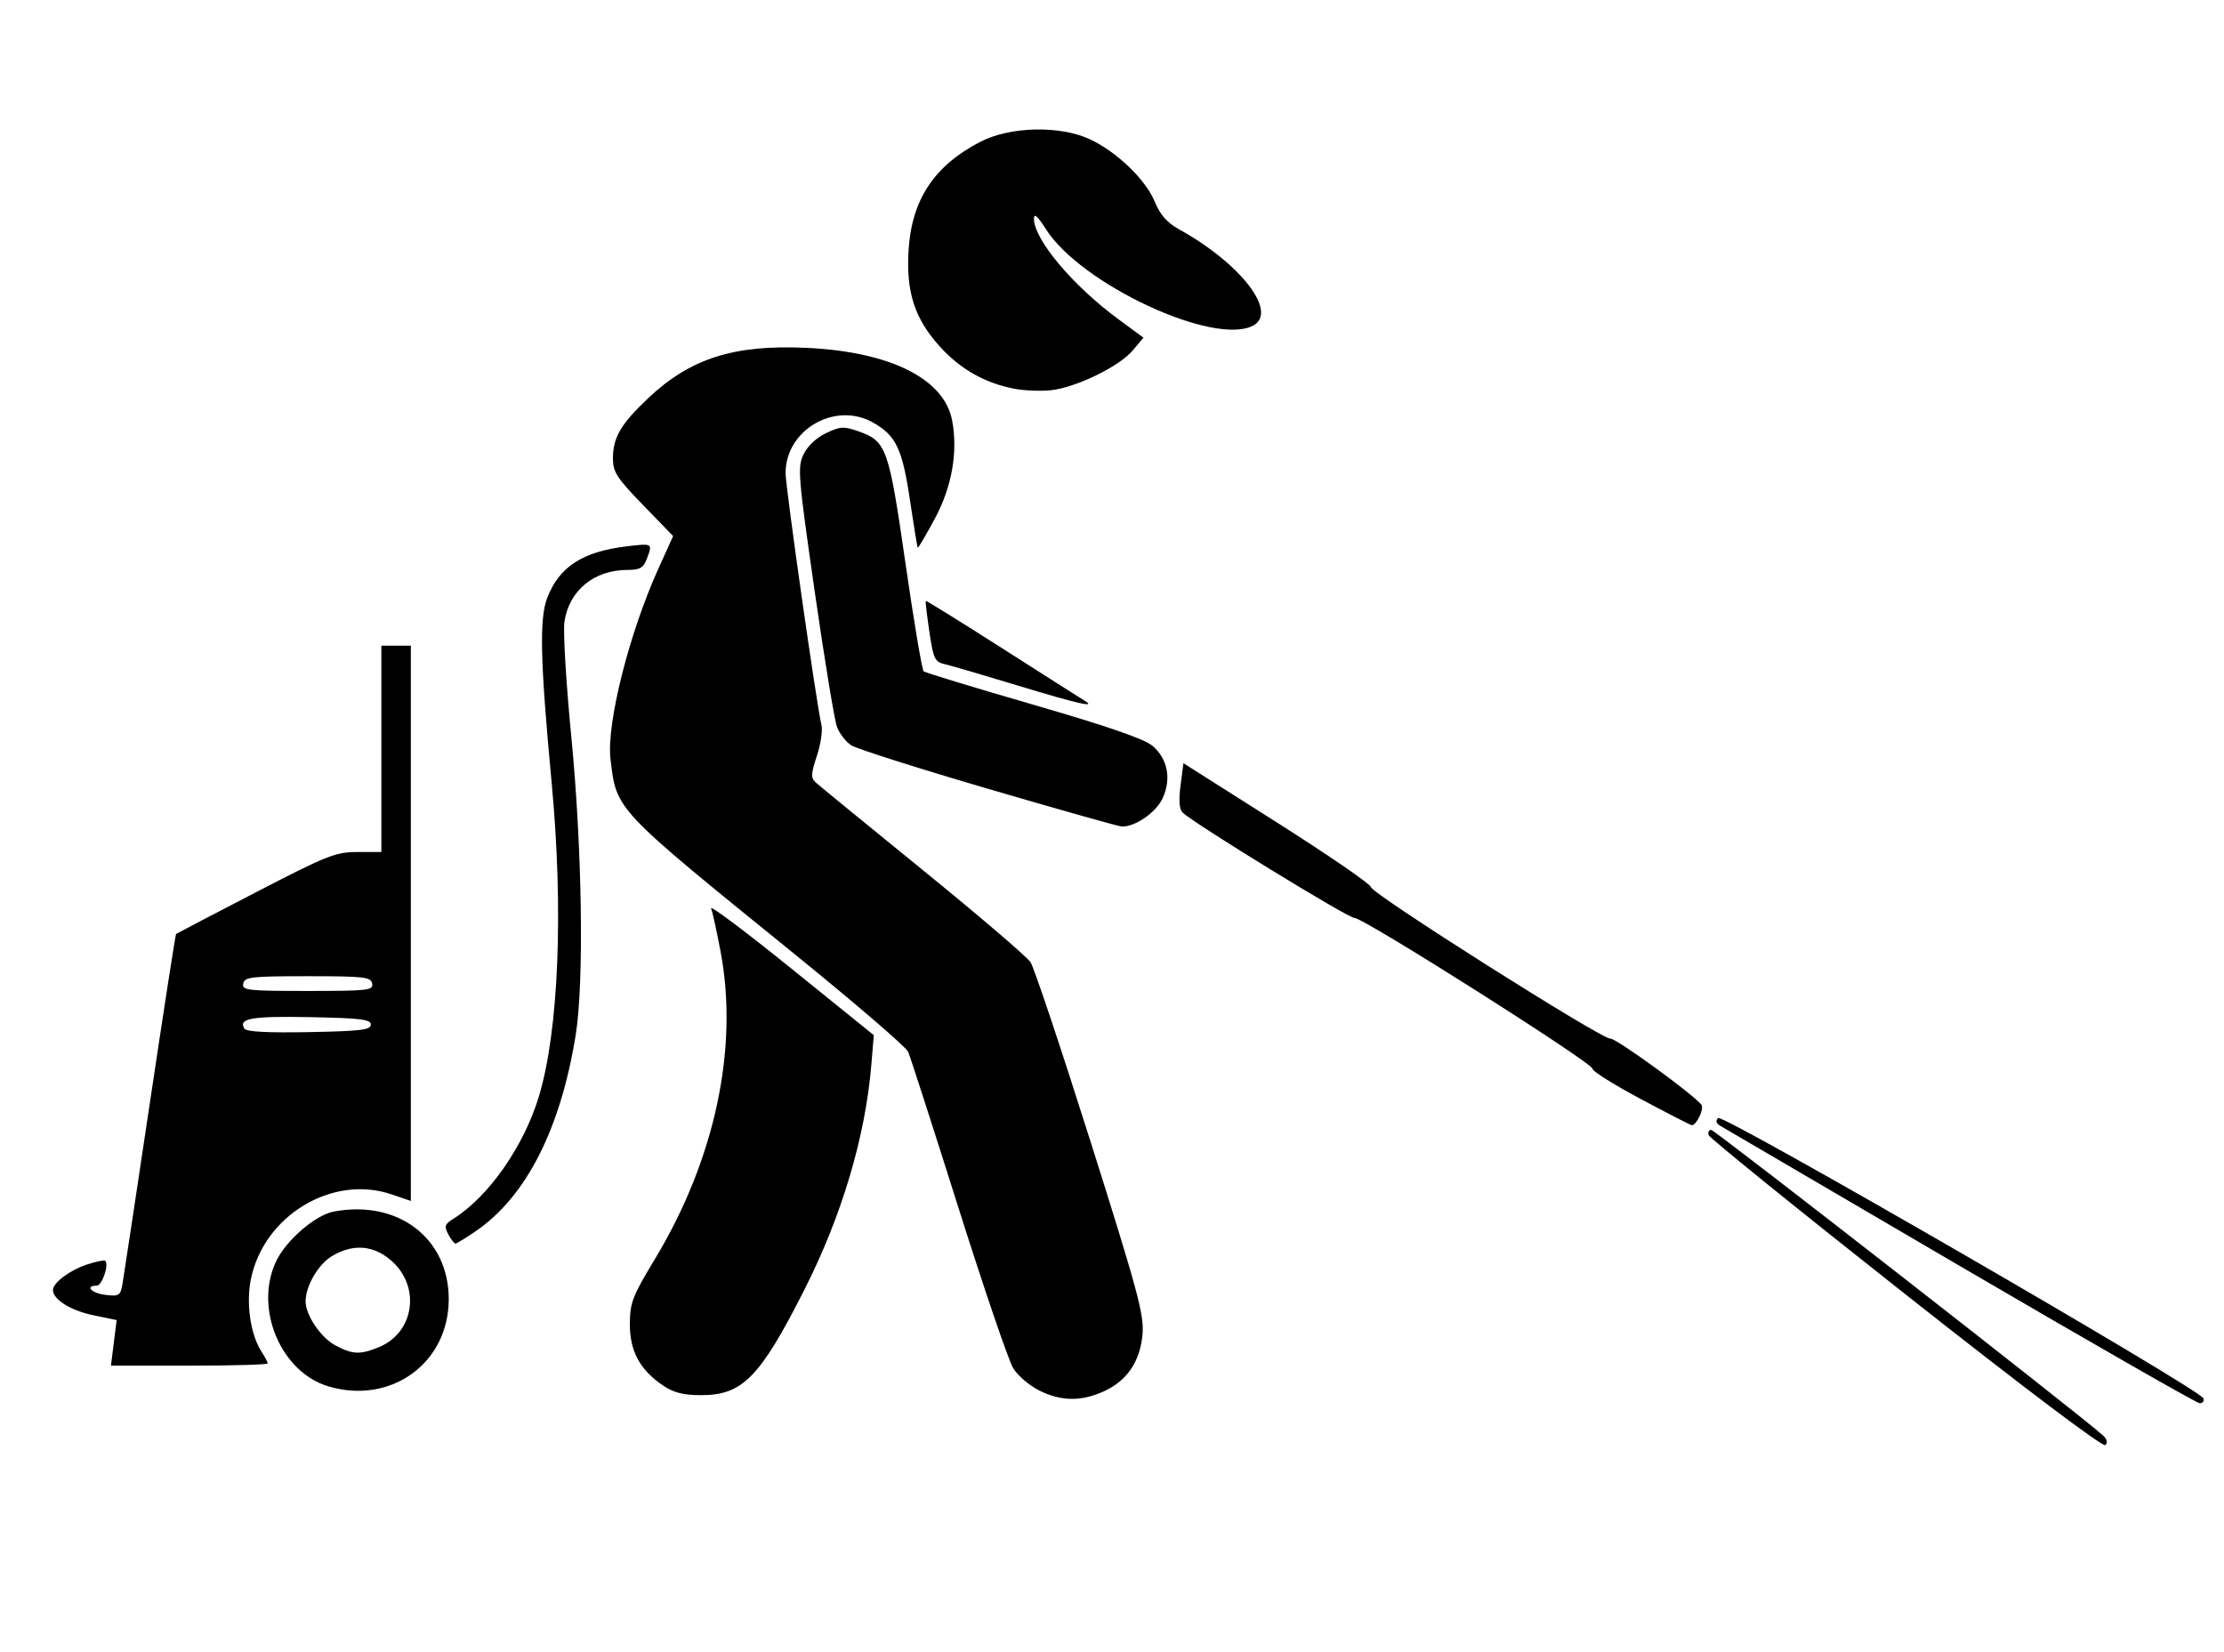
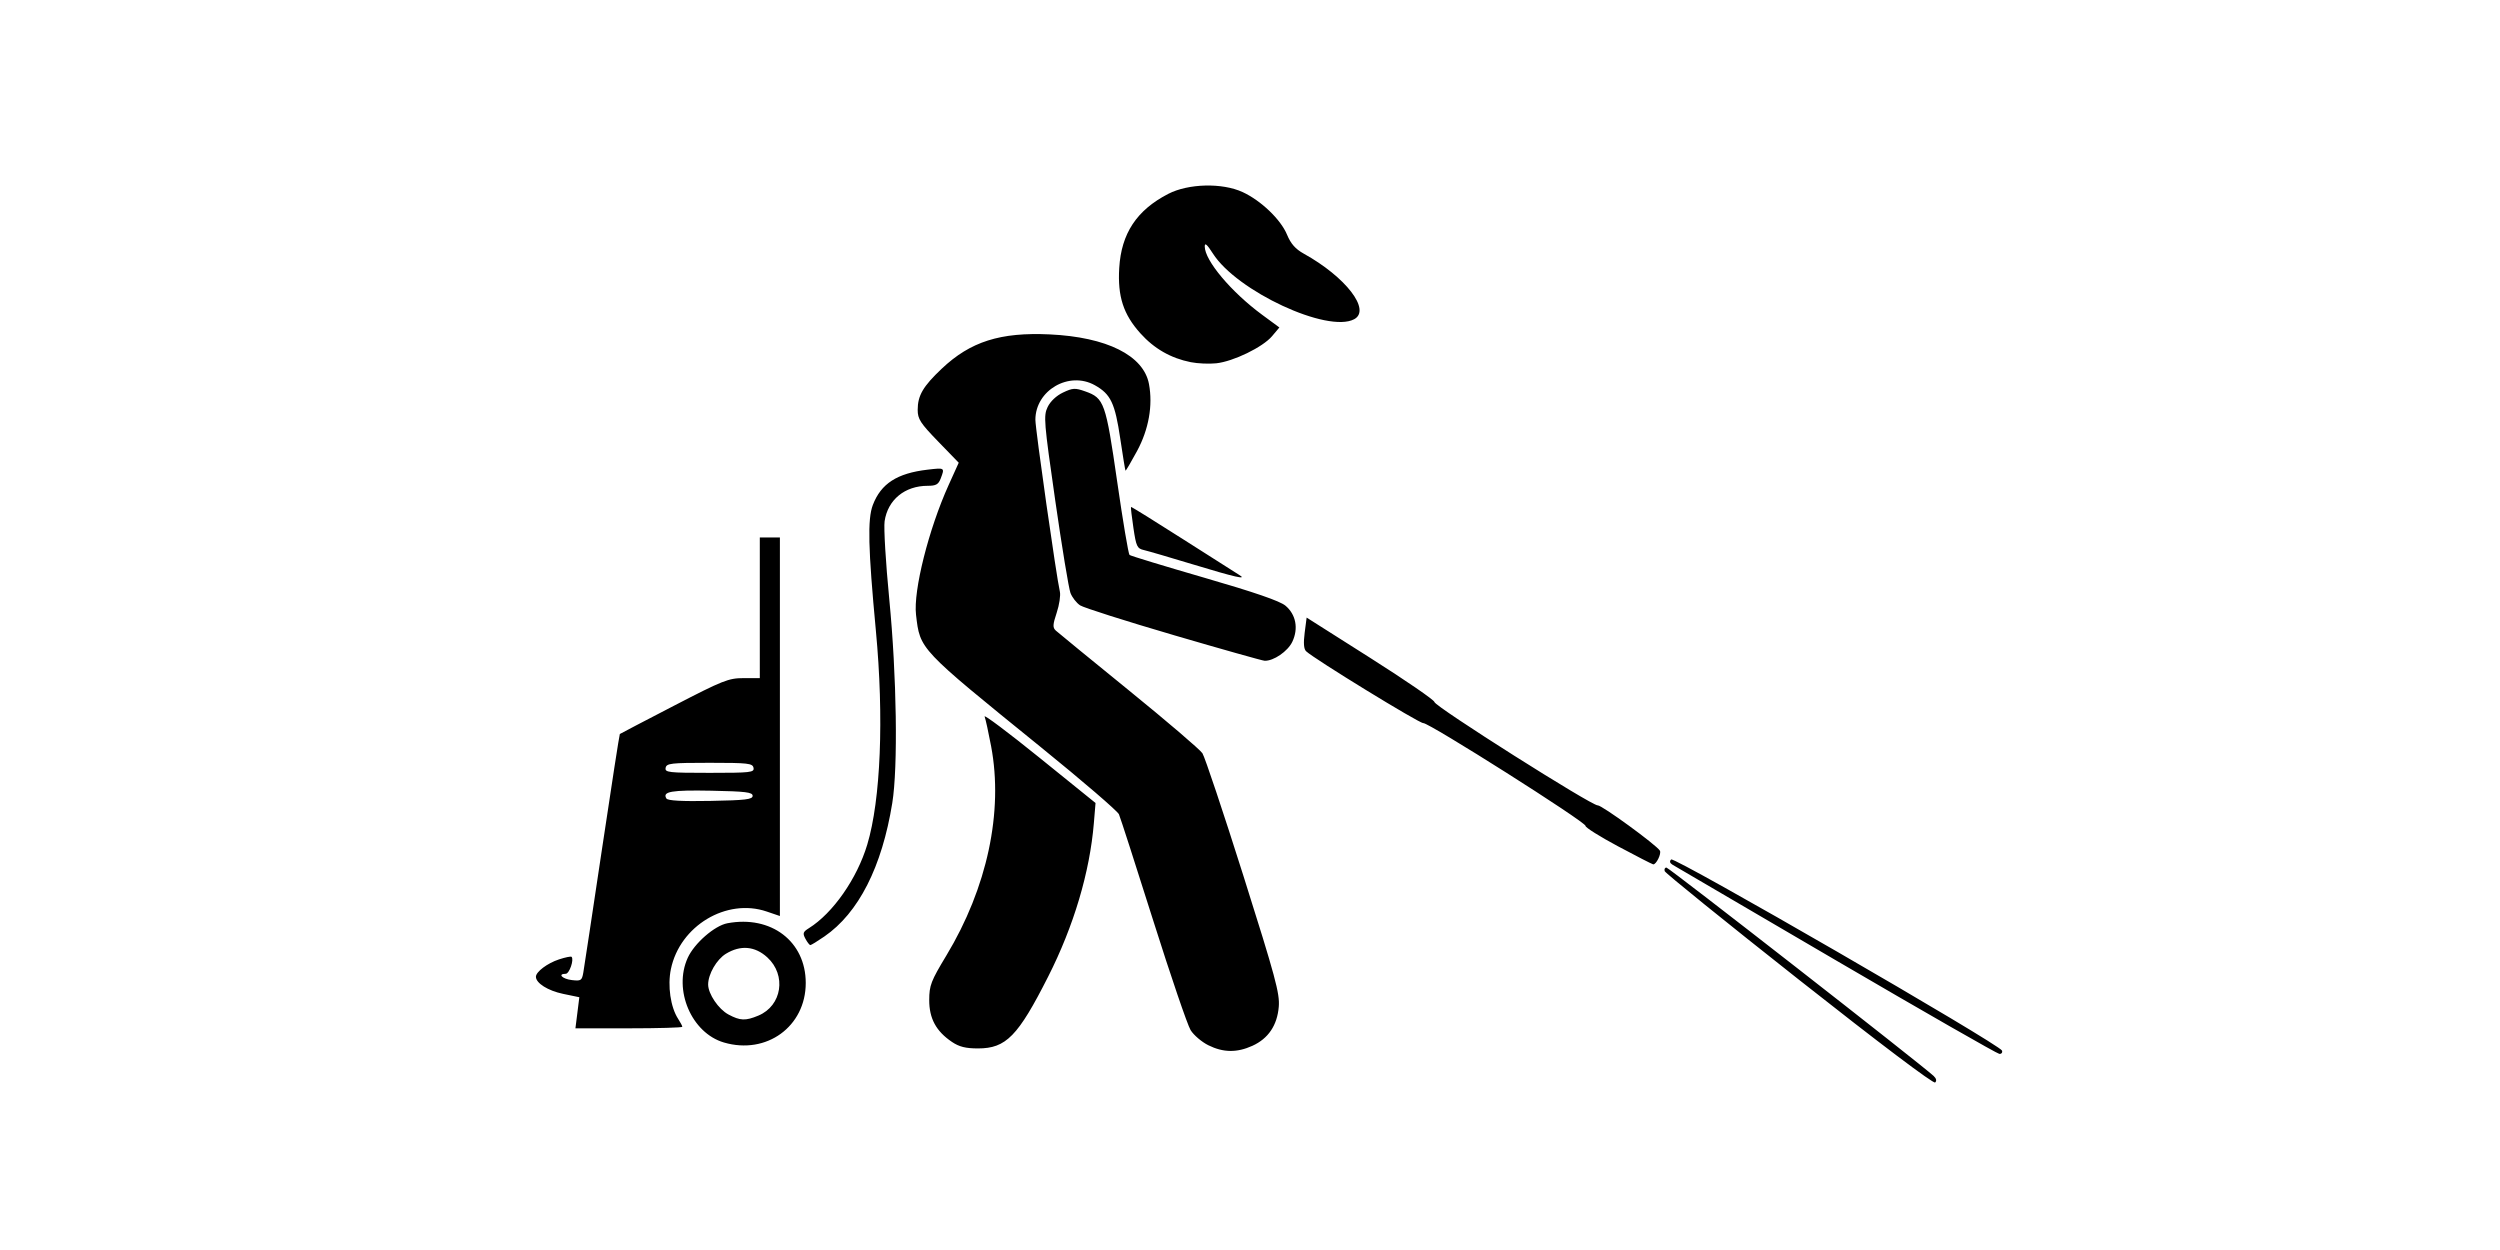
- <svg xmlns="http://www.w3.org/2000/svg" version="1.1" id="svg5937" width="400" height="297" viewBox="0 0 400 297">
+ <svg xmlns="http://www.w3.org/2000/svg" version="1.1" id="svg5937" width="400" height="200" viewBox="0 0 400 200">
  <defs id="defs5941" />
-   <path style="fill:#000000;stroke-width:0.757" d="m 342.777,232.845 c -19.333,-15.255 -35.292,-28.162 -35.464,-28.683 -0.172,-0.521 0.033,-0.947 0.456,-0.947 0.651,0 67.293,51.977 70.506,54.99 0.692,0.649 0.833,1.285 0.379,1.705 -0.439,0.406 -14.591,-10.271 -35.876,-27.066 z m 9.783,-5.11 c -23.115,-13.513 -42.538,-24.877 -43.163,-25.254 -0.749,-0.452 -0.878,-0.93 -0.379,-1.405 0.845,-0.802 86.743,48.824 87.275,50.421 0.172,0.517 -0.141,0.909 -0.697,0.872 -0.555,-0.037 -19.922,-11.123 -43.037,-24.635 z m -165.629,22.36 c -1.76,-0.871 -3.872,-2.672 -4.695,-4.002 -0.822,-1.33 -5.259,-14.333 -9.859,-28.895 -4.6,-14.562 -8.67,-27.178 -9.044,-28.037 -0.374,-0.858 -9.661,-8.841 -20.639,-17.738 -32.238,-26.131 -31.808,-25.674 -32.893,-34.907 -0.745,-6.338 3.343,-22.599 8.602,-34.218 l 2.663,-5.885 -5.413,-5.583 c -4.708,-4.855 -5.413,-5.944 -5.413,-8.351 0,-3.793 1.403,-6.195 6.347,-10.871 7.565,-7.155 15.437,-9.656 28.472,-9.046 15.075,0.705 24.781,5.554 26.194,13.087 1.061,5.654 -0.062,11.977 -3.139,17.673 -1.59,2.944 -2.963,5.277 -3.05,5.185 -0.087,-0.092 -0.707,-3.871 -1.377,-8.397 -1.393,-9.411 -2.515,-11.779 -6.694,-14.128 -6.814,-3.83 -15.698,1.321 -15.704,9.105 -0.002,2.513 5.558,41.545 6.456,45.325 0.233,0.981 -0.142,3.486 -0.833,5.566 -1.059,3.188 -1.094,3.932 -0.224,4.731 0.568,0.521 9.24,7.616 19.27,15.767 10.031,8.151 18.757,15.613 19.391,16.582 0.634,0.97 5.501,15.518 10.814,32.329 8.449,26.734 9.619,31.063 9.332,34.524 -0.409,4.926 -2.764,8.42 -6.964,10.327 -4.071,1.849 -7.672,1.805 -11.604,-0.142 z m -67.662,-0.894 c -4.177,-2.815 -6.001,-6.191 -5.984,-11.074 0.013,-3.827 0.456,-4.973 4.521,-11.71 10.772,-17.852 15.065,-37.921 11.808,-55.197 -0.687,-3.646 -1.459,-7.176 -1.716,-7.843 -0.256,-0.668 6.222,4.19 14.397,10.794 l 14.863,12.008 -0.441,5.301 c -1.079,12.986 -5.299,27.159 -12.059,40.51 -7.955,15.709 -11.108,18.934 -18.515,18.934 -3.239,0 -4.959,-0.431 -6.875,-1.722 z m -60.142,0.161 c -8.556,-2.511 -13.405,-13.851 -9.552,-22.335 1.742,-3.835 7.081,-8.489 10.467,-9.124 11.542,-2.165 20.666,4.789 20.666,15.753 0,11.479 -10.342,19.006 -21.582,15.707 z m 9.095,-7.102 c 6.222,-2.6 7.458,-10.673 2.35,-15.354 -3.248,-2.977 -7.058,-3.309 -10.922,-0.953 -2.444,1.49 -4.687,5.371 -4.687,8.108 0,2.471 2.725,6.499 5.347,7.905 3.112,1.669 4.497,1.72 7.912,0.293 z m -47.755,-0.739 0.512,-4.101 -4.279,-0.888 c -3.995,-0.829 -7.173,-2.827 -7.173,-4.51 0,-1.304 3.001,-3.564 6.081,-4.581 1.657,-0.547 3.152,-0.854 3.321,-0.683 0.712,0.721 -0.579,4.477 -1.54,4.477 -2.225,0 -0.91,1.365 1.597,1.658 2.445,0.285 2.675,0.134 3.048,-2 0.222,-1.27 2.435,-15.906 4.919,-32.526 2.484,-16.62 4.605,-30.293 4.714,-30.386 0.109,-0.092 6.532,-3.447 14.272,-7.455 12.935,-6.698 14.421,-7.287 18.363,-7.287 h 4.29 V 134.685 116.132 h 2.65 2.65 v 49.932 49.932 l -3.486,-1.188 c -10.598,-3.611 -22.9,3.78 -25.267,15.179 -0.917,4.418 -0.095,10.068 1.912,13.146 0.602,0.922 1.094,1.86 1.094,2.082 0,0.223 -6.343,0.405 -14.096,0.405 H 19.954 Z m 46.233,-57.236 c 0,-0.947 -1.812,-1.171 -10.921,-1.347 -10.531,-0.203 -12.961,0.22 -11.825,2.058 0.354,0.573 4.078,0.776 11.633,0.634 9.28,-0.175 11.112,-0.397 11.112,-1.345 z m 0.234,-7.383 c -0.23,-1.192 -1.397,-1.325 -11.593,-1.325 -10.196,0 -11.364,0.133 -11.593,1.325 -0.234,1.216 0.717,1.325 11.593,1.325 10.877,0 11.827,-0.109 11.593,-1.325 z m 13.694,45.094 c -0.773,-1.445 -0.651,-1.816 0.92,-2.797 6.331,-3.954 12.686,-13.057 15.388,-22.041 3.557,-11.827 4.432,-33.485 2.279,-56.415 -2.047,-21.805 -2.232,-29.442 -0.803,-33.185 2.151,-5.633 6.387,-8.368 14.423,-9.312 4.577,-0.538 4.568,-0.543 3.482,2.314 -0.602,1.583 -1.237,1.942 -3.432,1.942 -6.043,0 -10.528,3.681 -11.368,9.33 -0.259,1.741 0.294,11.003 1.228,20.582 1.966,20.148 2.322,44.301 0.794,53.765 -2.726,16.885 -8.897,29.011 -17.925,35.222 -1.808,1.244 -3.469,2.261 -3.692,2.261 -0.223,0 -0.806,-0.75 -1.296,-1.666 z M 295.01,197.613 c -4.79,-2.558 -8.654,-4.985 -8.587,-5.393 0.158,-0.966 -41.385,-27.284 -42.809,-27.121 -0.991,0.114 -28.81,-16.947 -30.906,-18.953 -0.609,-0.583 -0.731,-2.149 -0.379,-4.871 l 0.519,-4.011 16.849,10.685 c 9.267,5.877 16.853,11.089 16.859,11.583 0.013,1.127 41.598,27.449 43.09,27.274 0.996,-0.117 15.442,10.407 16.389,11.939 0.476,0.77 -0.991,3.757 -1.776,3.616 -0.298,-0.053 -4.46,-2.19 -9.25,-4.748 z M 177.773,141.89 c -12.627,-3.696 -23.735,-7.229 -24.684,-7.851 -0.949,-0.622 -2.093,-2.094 -2.544,-3.271 -0.45,-1.178 -2.255,-12.138 -4.011,-24.357 -2.99,-20.81 -3.118,-22.372 -2.017,-24.681 0.715,-1.499 2.303,-3 4.054,-3.831 2.579,-1.224 3.19,-1.256 5.869,-0.308 5.003,1.769 5.416,2.938 8.423,23.775 1.502,10.412 2.97,19.131 3.262,19.374 0.292,0.244 9.19,2.953 19.774,6.022 13.269,3.846 19.903,6.133 21.366,7.364 2.766,2.328 3.467,6.016 1.807,9.514 -1.202,2.533 -4.964,5.109 -7.32,5.012 -0.562,-0.023 -11.353,-3.066 -23.98,-6.762 z m 5.164,-18.629 c -6.039,-1.835 -11.881,-3.544 -12.983,-3.797 -1.831,-0.421 -2.071,-0.922 -2.802,-5.846 -0.44,-2.962 -0.729,-5.456 -0.643,-5.542 0.086,-0.086 6.288,3.761 13.782,8.548 7.494,4.787 14.137,9.01 14.762,9.384 2.294,1.374 -1.052,0.615 -12.116,-2.747 z m -0.657,-53.371 c -5.253,-1.045 -9.646,-3.561 -13.282,-7.604 -4.503,-5.008 -6.036,-9.739 -5.588,-17.239 0.544,-9.111 4.605,-15.254 12.927,-19.554 5.301,-2.739 14.226,-2.958 19.607,-0.481 4.852,2.234 10.077,7.239 11.731,11.238 0.994,2.403 2.219,3.794 4.411,5.009 11.093,6.146 17.815,14.883 13.307,17.296 -6.997,3.745 -30.975,-7.412 -37.288,-17.349 -1.521,-2.395 -2.139,-2.929 -2.139,-1.852 0,3.712 6.981,12.022 15.153,18.038 l 4.539,3.342 -1.942,2.307 c -2.429,2.887 -10.218,6.668 -14.721,7.146 -1.874,0.199 -4.896,0.065 -6.715,-0.297 z" id="path5947" />
+   <path style="fill:#000000;stroke-width:0.459" d="m 287.864,156.782 c -11.726,-9.252 -21.405,-17.081 -21.509,-17.396 -0.105,-0.316 0.02,-0.574 0.276,-0.574 0.395,0 40.814,31.524 42.762,33.352 0.42,0.394 0.505,0.779 0.23,1.034 -0.266,0.246 -8.849,-6.229 -21.759,-16.416 z m 5.934,-3.099 c -14.019,-8.195 -25.8,-15.088 -26.179,-15.317 -0.454,-0.274 -0.533,-0.564 -0.23,-0.852 0.512,-0.486 52.61,29.612 52.933,30.581 0.104,0.313 -0.086,0.551 -0.422,0.529 -0.337,-0.022 -12.083,-6.746 -26.102,-14.941 z M 193.343,167.244 c -1.067,-0.528 -2.349,-1.621 -2.847,-2.427 -0.499,-0.807 -3.189,-8.693 -5.98,-17.525 -2.79,-8.832 -5.258,-16.484 -5.485,-17.005 -0.227,-0.521 -5.859,-5.362 -12.517,-10.758 -19.553,-15.849 -19.292,-15.571 -19.95,-21.172 -0.452,-3.844 2.028,-13.706 5.217,-20.753 l 1.615,-3.569 -3.283,-3.386 c -2.855,-2.945 -3.283,-3.605 -3.283,-5.065 0,-2.3 0.851,-3.758 3.849,-6.594 4.588,-4.34 9.363,-5.856 17.269,-5.487 9.143,0.428 15.03,3.369 15.887,7.937 0.643,3.429 -0.038,7.264 -1.904,10.719 -0.964,1.786 -1.797,3.201 -1.85,3.145 -0.053,-0.056 -0.429,-2.348 -0.835,-5.093 -0.845,-5.708 -1.525,-7.144 -4.06,-8.569 -4.133,-2.323 -9.521,0.801 -9.524,5.523 -9.5e-4,1.524 3.371,25.197 3.916,27.49 0.141,0.595 -0.086,2.114 -0.505,3.376 -0.642,1.933 -0.663,2.385 -0.136,2.869 0.344,0.316 5.604,4.619 11.688,9.563 6.084,4.943 11.376,9.469 11.761,10.057 0.385,0.588 3.336,9.412 6.559,19.608 5.124,16.214 5.834,18.84 5.66,20.939 -0.248,2.988 -1.677,5.107 -4.224,6.263 -2.469,1.121 -4.653,1.094 -7.038,-0.086 z m -41.038,-0.542 c -2.533,-1.707 -3.64,-3.755 -3.629,-6.716 0.008,-2.321 0.276,-3.016 2.742,-7.102 6.533,-10.828 9.137,-23 7.162,-33.478 -0.417,-2.211 -0.885,-4.352 -1.041,-4.757 -0.155,-0.405 3.774,2.541 8.732,6.547 l 9.014,7.283 -0.267,3.215 c -0.655,7.876 -3.214,16.472 -7.314,24.57 -4.825,9.528 -6.737,11.484 -11.23,11.484 -1.964,0 -3.007,-0.261 -4.169,-1.044 z m -36.476,0.098 c -5.189,-1.523 -8.13,-8.401 -5.793,-13.546 1.057,-2.326 4.295,-5.149 6.349,-5.534 7,-1.313 12.534,2.905 12.534,9.554 0,6.962 -6.272,11.527 -13.089,9.526 z m 5.516,-4.307 c 3.774,-1.577 4.523,-6.473 1.425,-9.312 -1.97,-1.805 -4.281,-2.007 -6.624,-0.578 -1.482,0.904 -2.843,3.257 -2.843,4.918 0,1.498 1.653,3.941 3.243,4.795 1.888,1.012 2.727,1.043 4.799,0.178 z m -28.964,-0.448 0.311,-2.488 -2.595,-0.539 c -2.423,-0.503 -4.35,-1.715 -4.35,-2.735 0,-0.791 1.82,-2.162 3.688,-2.778 1.005,-0.332 1.912,-0.518 2.014,-0.414 0.432,0.437 -0.351,2.715 -0.934,2.715 -1.35,0 -0.552,0.828 0.969,1.005 1.483,0.173 1.623,0.081 1.848,-1.213 0.134,-0.77 1.477,-9.647 2.983,-19.727 1.506,-10.08 2.793,-18.373 2.859,-18.429 0.066,-0.056 3.961,-2.091 8.656,-4.522 7.845,-4.062 8.746,-4.42 11.137,-4.42 h 2.602 V 97.247 85.995 h 1.607 1.607 v 30.284 30.284 l -2.114,-0.72 c -6.428,-2.19 -13.889,2.292 -15.324,9.206 -0.556,2.68 -0.058,6.106 1.16,7.973 0.365,0.559 0.663,1.128 0.663,1.263 0,0.135 -3.847,0.246 -8.55,0.246 h -8.55 z m 28.041,-34.714 c 0,-0.575 -1.099,-0.71 -6.623,-0.817 -6.387,-0.123 -7.861,0.133 -7.172,1.248 0.215,0.348 2.473,0.471 7.056,0.384 5.628,-0.106 6.74,-0.24 6.74,-0.816 z m 0.142,-4.478 c -0.139,-0.723 -0.847,-0.804 -7.031,-0.804 -6.184,0 -6.892,0.081 -7.031,0.804 -0.142,0.738 0.435,0.804 7.031,0.804 6.597,0 7.173,-0.066 7.031,-0.804 z m 8.305,27.35 c -0.469,-0.876 -0.395,-1.101 0.558,-1.696 3.84,-2.398 7.694,-7.919 9.333,-13.368 2.157,-7.173 2.688,-20.309 1.382,-34.216 -1.242,-13.225 -1.354,-17.857 -0.487,-20.127 1.305,-3.417 3.873,-5.075 8.748,-5.648 2.776,-0.326 2.771,-0.33 2.112,1.403 -0.365,0.96 -0.751,1.178 -2.082,1.178 -3.665,0 -6.385,2.232 -6.895,5.658 -0.157,1.056 0.178,6.673 0.745,12.483 1.192,12.22 1.409,26.869 0.482,32.609 -1.654,10.241 -5.396,17.596 -10.871,21.363 -1.096,0.754 -2.104,1.372 -2.239,1.372 -0.135,0 -0.489,-0.455 -0.786,-1.01 z m 130.024,-14.788 c -2.905,-1.552 -5.249,-3.023 -5.208,-3.271 0.096,-0.586 -25.1,-16.548 -25.964,-16.449 -0.601,0.069 -17.473,-10.278 -18.744,-11.495 -0.37,-0.354 -0.443,-1.303 -0.23,-2.954 l 0.315,-2.433 10.219,6.48 c 5.62,3.564 10.222,6.726 10.225,7.025 0.008,0.684 25.23,16.648 26.134,16.542 0.604,-0.071 9.366,6.312 9.94,7.241 0.289,0.467 -0.601,2.278 -1.077,2.193 -0.181,-0.032 -2.705,-1.328 -5.61,-2.88 z m -71.105,-33.797 c -7.659,-2.242 -14.396,-4.384 -14.971,-4.761 -0.575,-0.377 -1.27,-1.27 -1.543,-1.984 -0.273,-0.714 -1.368,-7.362 -2.433,-14.773 -1.813,-12.621 -1.891,-13.569 -1.223,-14.969 0.434,-0.909 1.397,-1.82 2.459,-2.323 1.564,-0.742 1.935,-0.762 3.56,-0.187 3.034,1.073 3.285,1.782 5.109,14.42 0.911,6.315 1.801,11.603 1.978,11.751 0.177,0.148 5.574,1.791 11.993,3.652 8.048,2.333 12.071,3.72 12.959,4.467 1.678,1.412 2.103,3.649 1.096,5.77 -0.729,1.536 -3.011,3.099 -4.44,3.04 -0.341,-0.014 -6.886,-1.86 -14.544,-4.101 z m 3.132,-11.299 c -3.663,-1.113 -7.206,-2.149 -7.874,-2.303 -1.11,-0.255 -1.256,-0.559 -1.699,-3.546 -0.267,-1.797 -0.442,-3.309 -0.39,-3.361 0.052,-0.052 3.814,2.281 8.359,5.184 4.545,2.903 8.574,5.464 8.953,5.691 1.391,0.833 -0.638,0.373 -7.348,-1.666 z M 190.521,57.948 c -3.186,-0.634 -5.851,-2.159 -8.055,-4.612 -2.731,-3.037 -3.661,-5.907 -3.389,-10.455 0.33,-5.526 2.793,-9.252 7.84,-11.86 3.215,-1.661 8.628,-1.794 11.892,-0.292 2.943,1.355 6.112,4.39 7.115,6.816 0.603,1.458 1.346,2.301 2.675,3.038 6.728,3.728 10.805,9.027 8.071,10.49 -4.244,2.271 -18.787,-4.495 -22.615,-10.522 -0.923,-1.452 -1.297,-1.777 -1.297,-1.123 0,2.251 4.234,7.291 9.19,10.94 l 2.753,2.027 -1.178,1.399 c -1.473,1.751 -6.197,4.044 -8.929,4.334 -1.137,0.121 -2.97,0.04 -4.073,-0.18 z" id="path5947" />
</svg>
